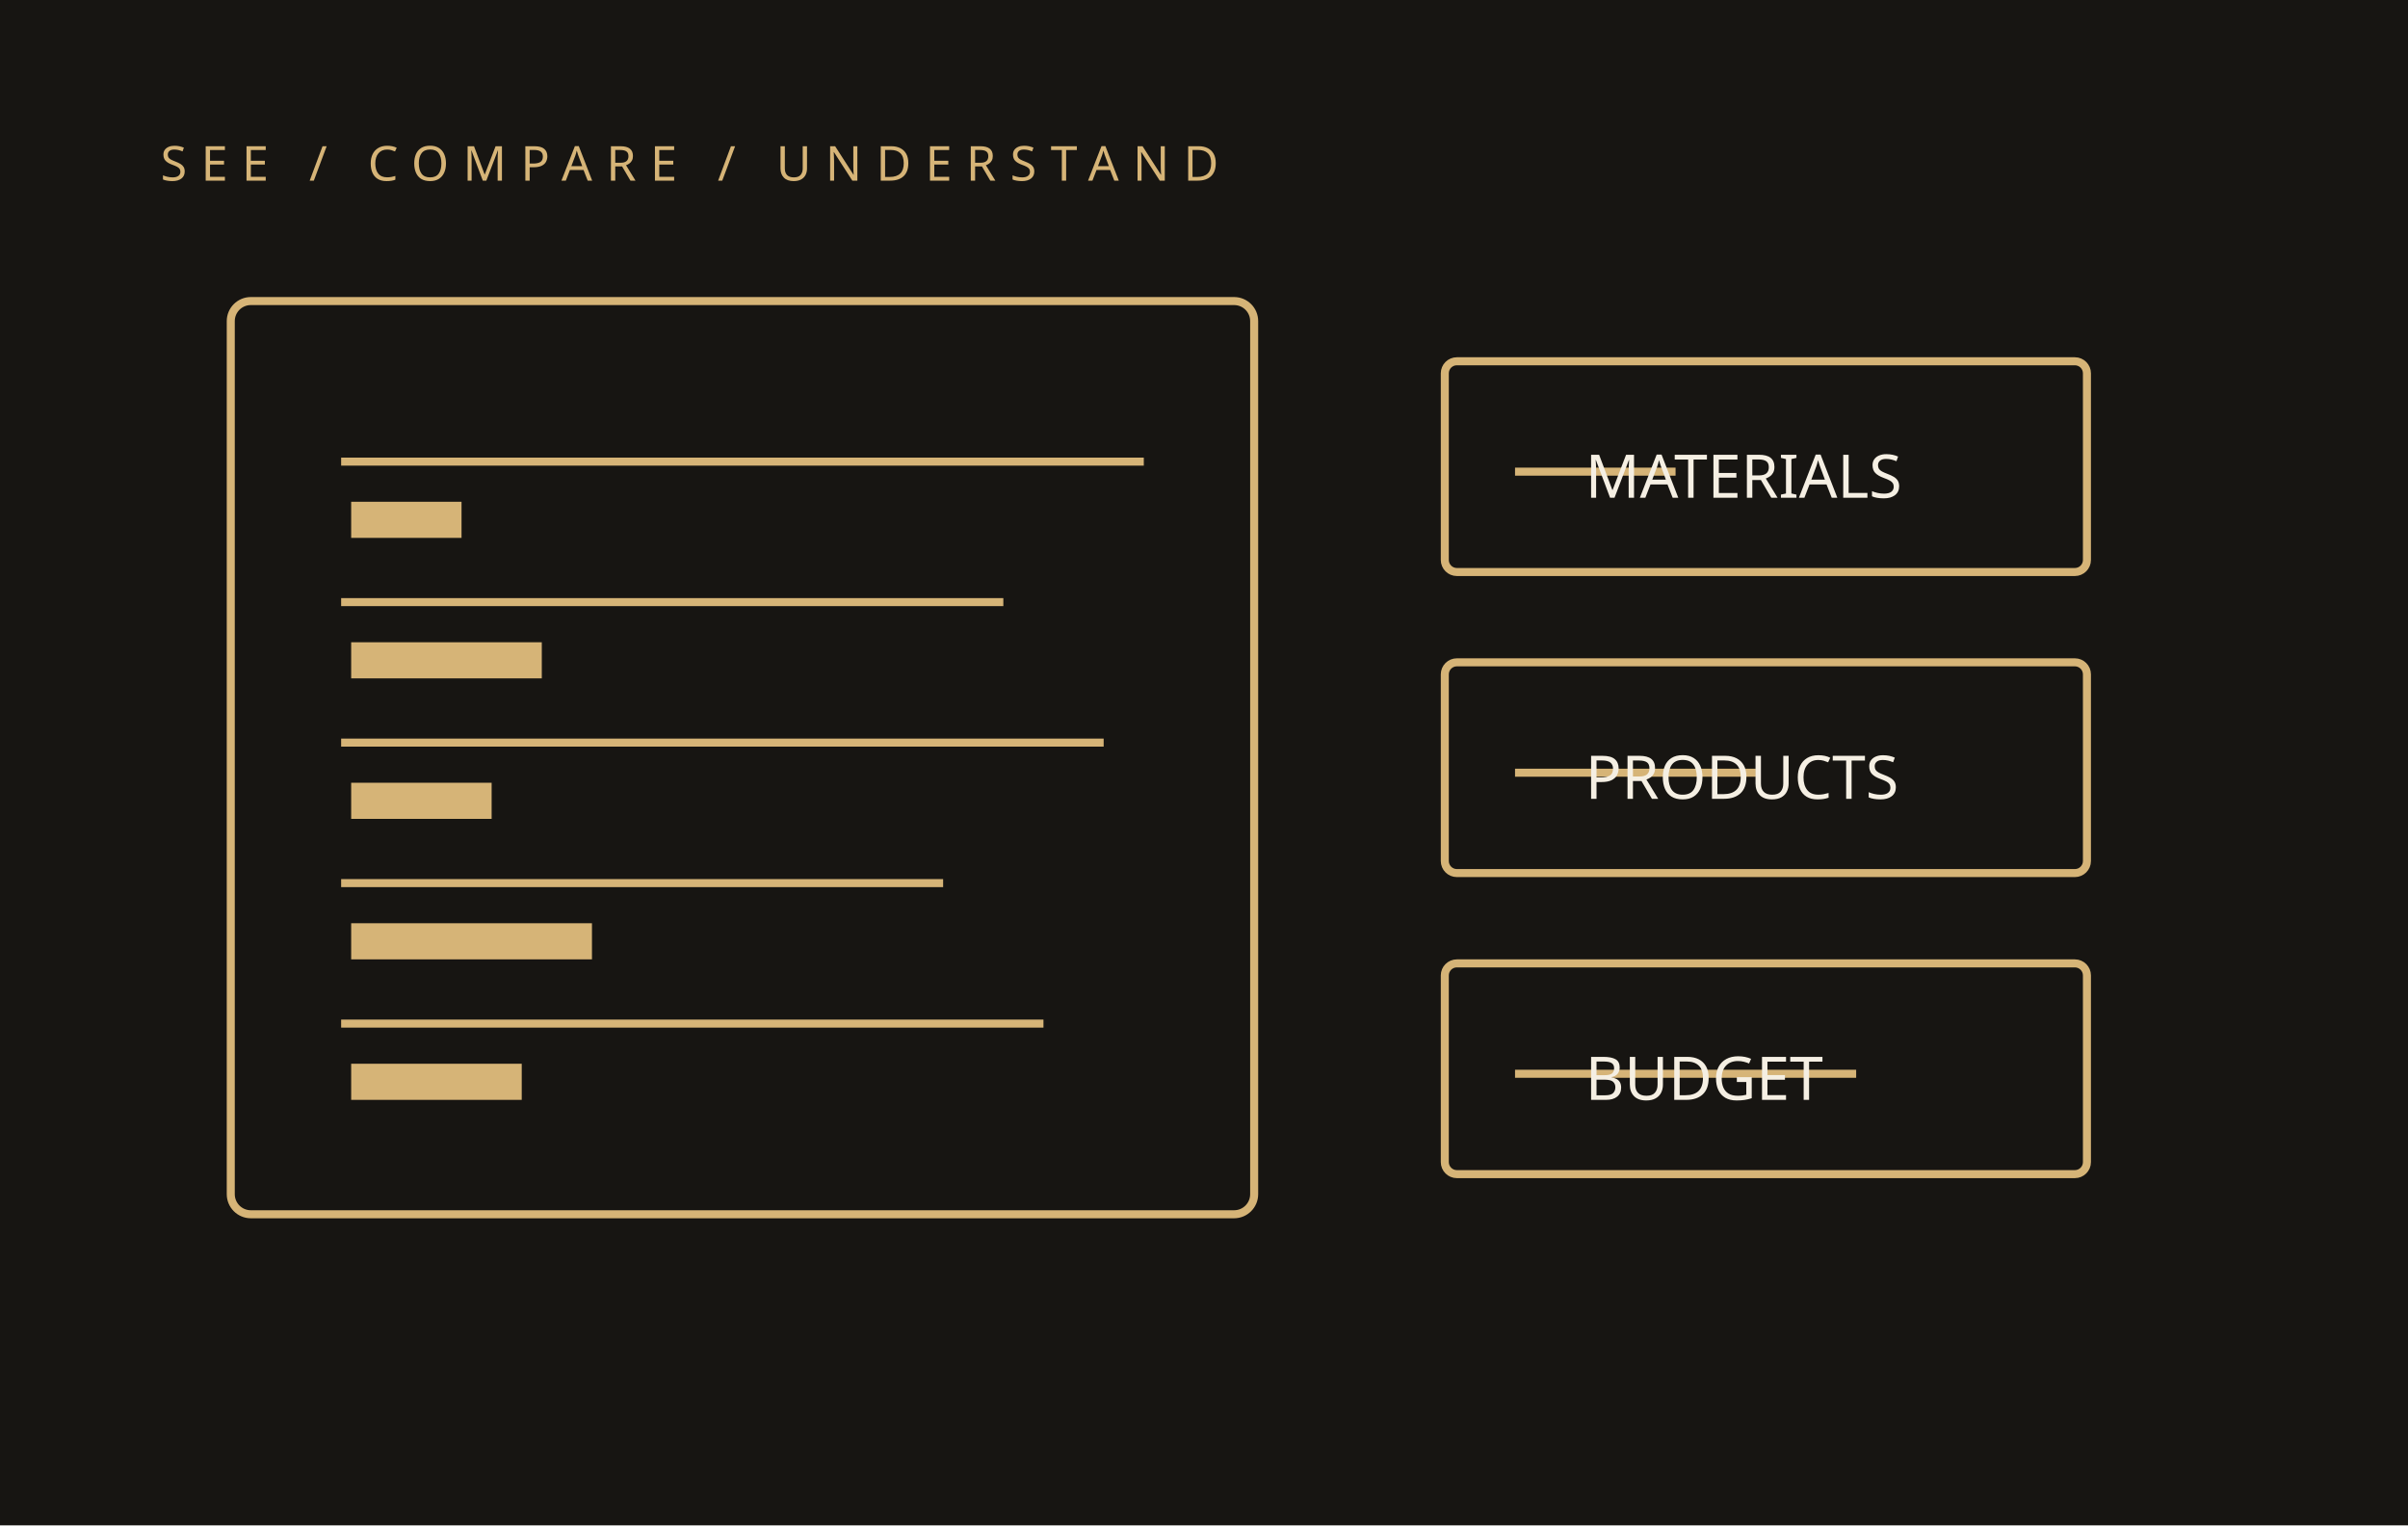
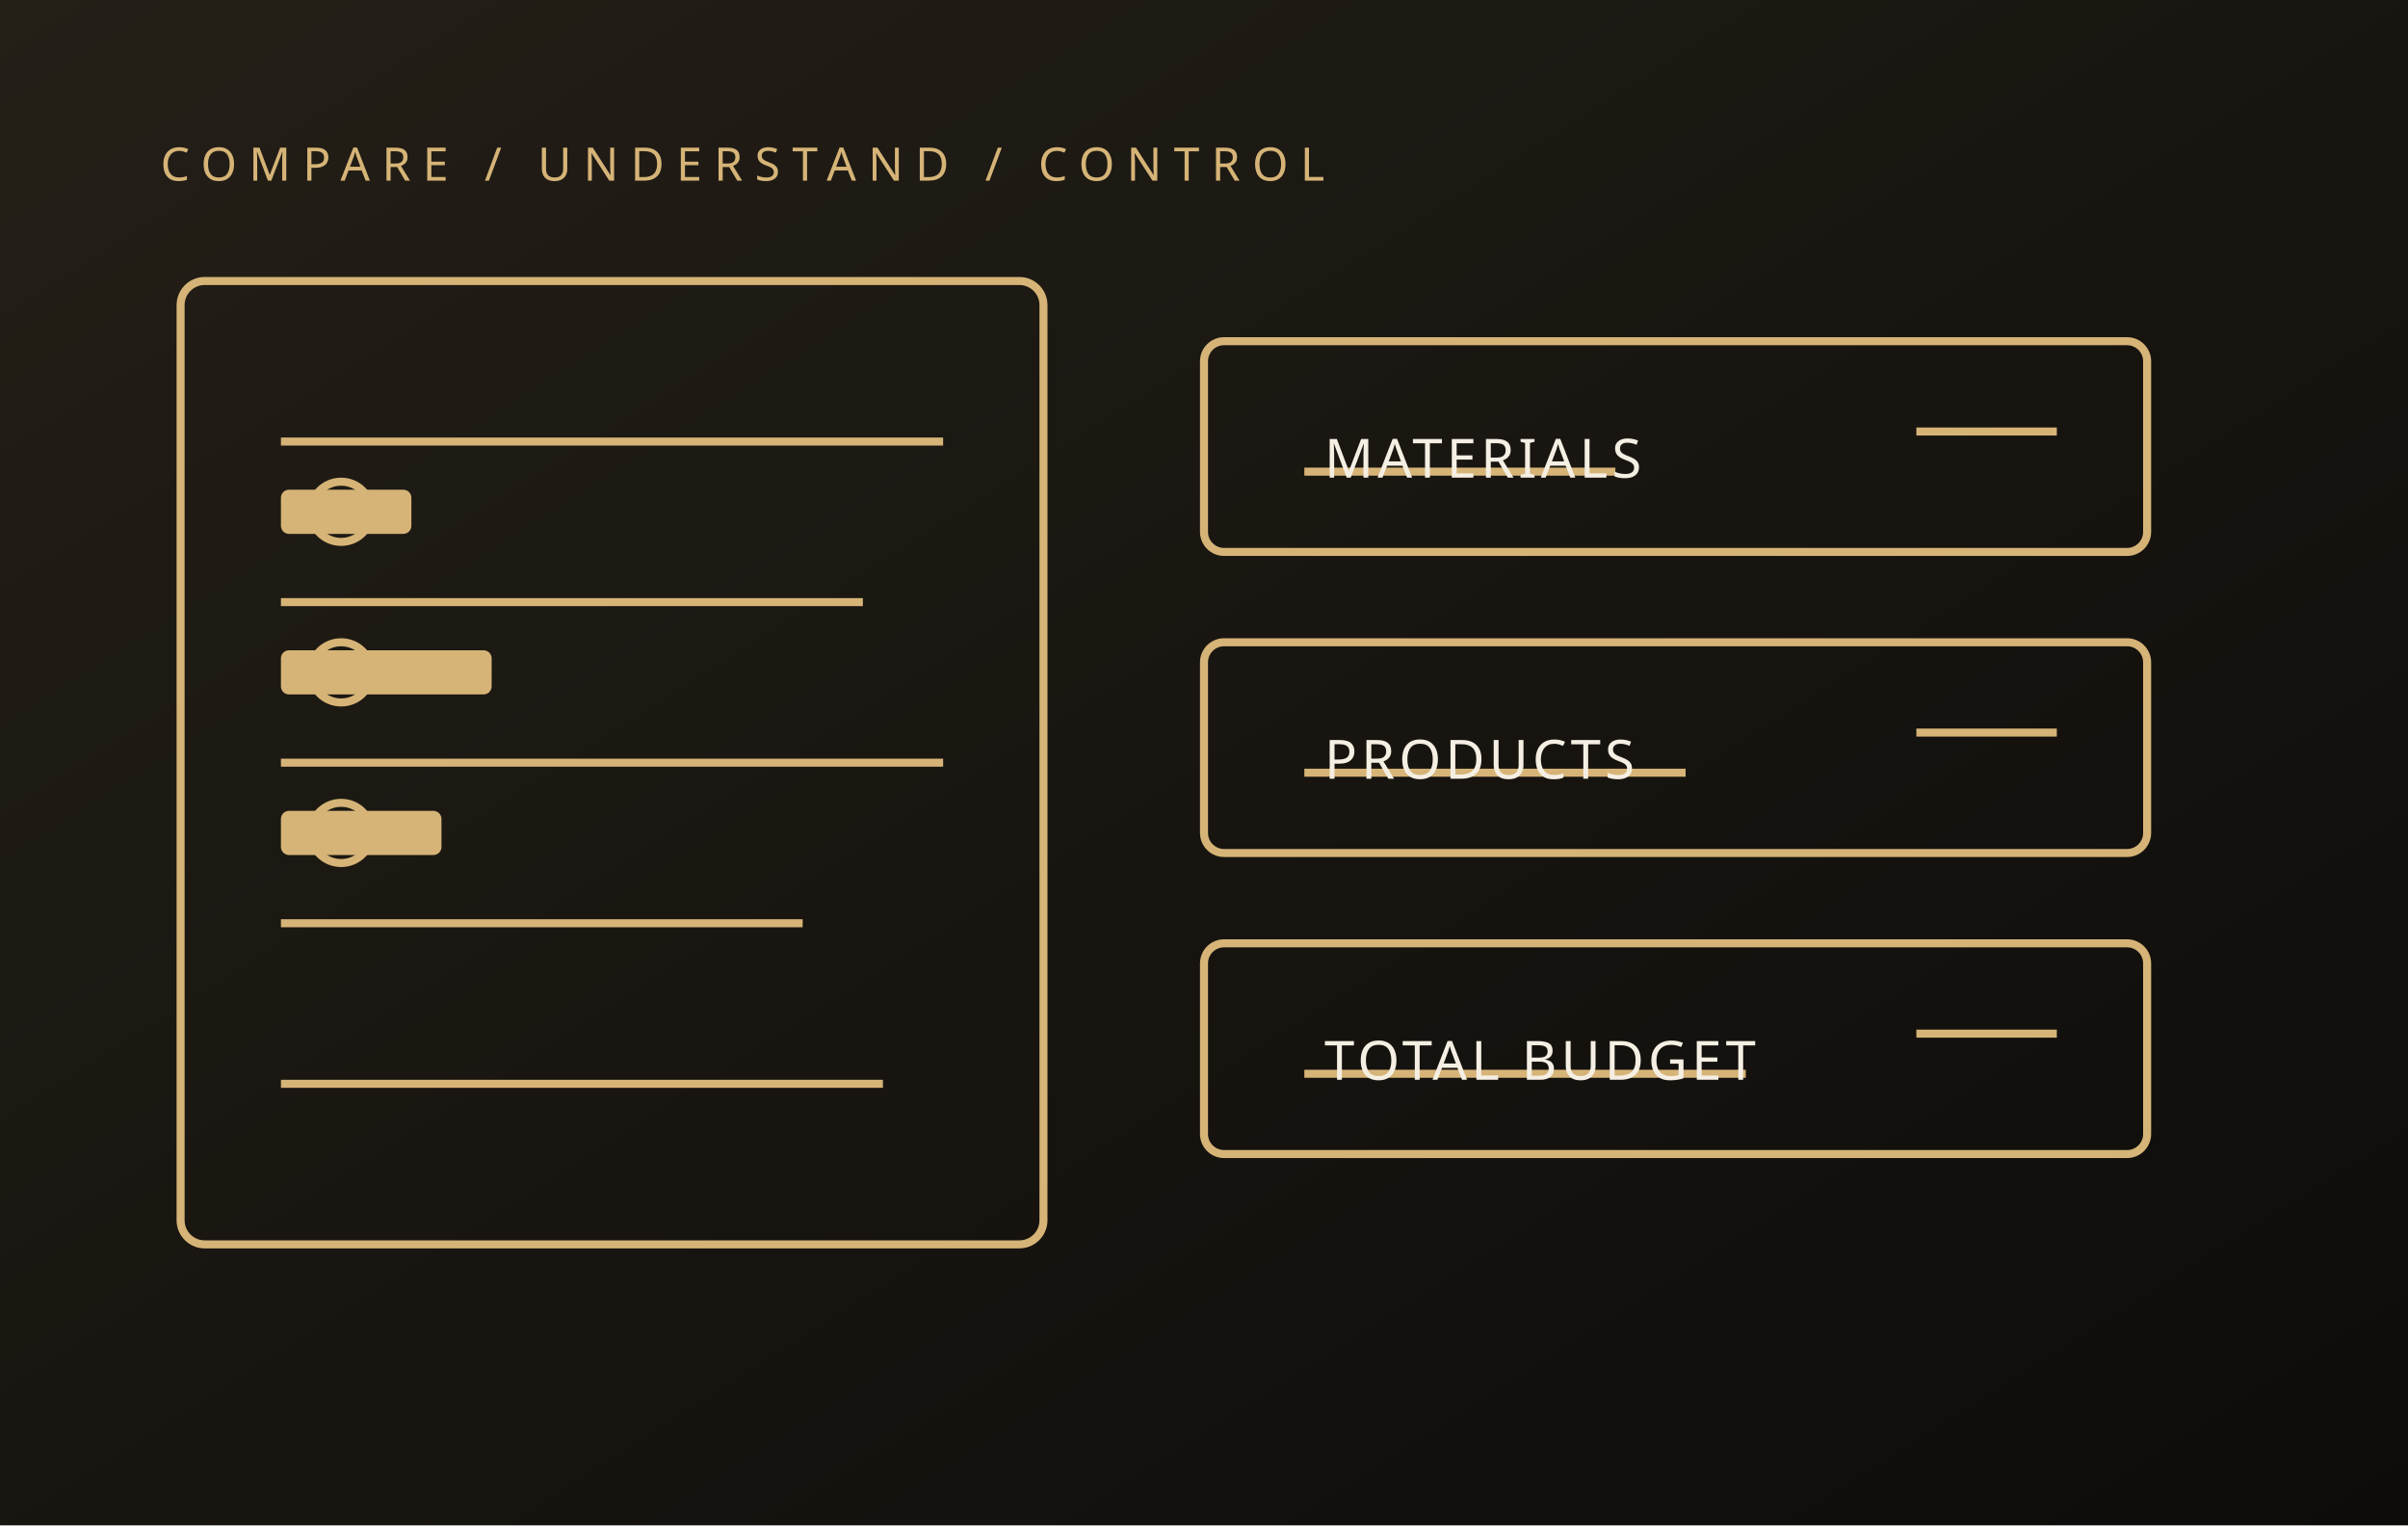
<svg xmlns="http://www.w3.org/2000/svg" viewBox="0 0 1200 760">
-   <rect width="1200" height="760" fill="#171512" />
+   <defs>
+     <linearGradient id="g" x1="0" y1="0" x2="1" y2="1">
+       <stop stop-color="#241f17" />
+       <stop offset="1" stop-color="#0d0c0a" />
+     </linearGradient>
+   </defs>
+   <rect width="1200" height="760" fill="url(#g)" />
  <g fill="none" stroke="#d6b477" stroke-width="4">
-     <rect x="115" y="150" width="510" height="455" rx="10" />
-     <path d="M170 230h400M170 300h330M170 370h380M170 440h300M170 510h350" />
-     <rect x="720" y="180" width="320" height="105" rx="6" />
-     <rect x="720" y="330" width="320" height="105" rx="6" />
-     <rect x="720" y="480" width="320" height="105" rx="6" />
-     <path d="M755 235h80M755 385h120M755 535h170" />
+     <rect x="90" y="140" width="430" height="480" rx="12" />
+     <path d="M140 220h330M140 300h290M140 380h330M140 460h260M140 540h300" />
+     <circle cx="170" cy="255" r="15" />
+     <circle cx="170" cy="335" r="15" />
+     <circle cx="170" cy="415" r="15" />
+     <rect x="600" y="170" width="470" height="105" rx="10" />
+     <rect x="600" y="320" width="470" height="105" rx="10" />
+     <rect x="600" y="470" width="470" height="105" rx="10" />
+     <path d="M650 235h155M650 385h190M650 535h220" />
+     <path d="M955 215h70M955 365h70M955 515h70" />
  </g>
  <g fill="#d6b477">
-     <rect x="175" y="250" width="55" height="18" />
-     <rect x="175" y="320" width="95" height="18" />
-     <rect x="175" y="390" width="70" height="18" />
-     <rect x="175" y="460" width="120" height="18" />
-     <rect x="175" y="530" width="85" height="18" />
+     <rect x="140" y="244" width="65" height="22" rx="4" />
+     <rect x="140" y="324" width="105" height="22" rx="4" />
+     <rect x="140" y="404" width="80" height="22" rx="4" />
  </g>
  <g fill="#f5efe3">
-     <text x="790" y="248" font-family="sans-serif" font-size="30">MATERIALS</text>
-     <text x="790" y="398" font-family="sans-serif" font-size="30">PRODUCTS</text>
-     <text x="790" y="548" font-family="sans-serif" font-size="30">BUDGET</text>
+     <text x="660" y="238" font-family="sans-serif" font-size="27" letter-spacing="2">MATERIALS</text>
+     <text x="660" y="388" font-family="sans-serif" font-size="27" letter-spacing="2">PRODUCTS</text>
+     <text x="660" y="538" font-family="sans-serif" font-size="27" letter-spacing="2">TOTAL BUDGET</text>
  </g>
-   <text x="80" y="90" fill="#d6b477" font-family="sans-serif" font-size="24" letter-spacing="7">SEE / COMPARE / UNDERSTAND</text>
+   <text x="80" y="90" fill="#d6b477" font-family="sans-serif" font-size="23" letter-spacing="6">COMPARE / UNDERSTAND / CONTROL</text>
</svg>
